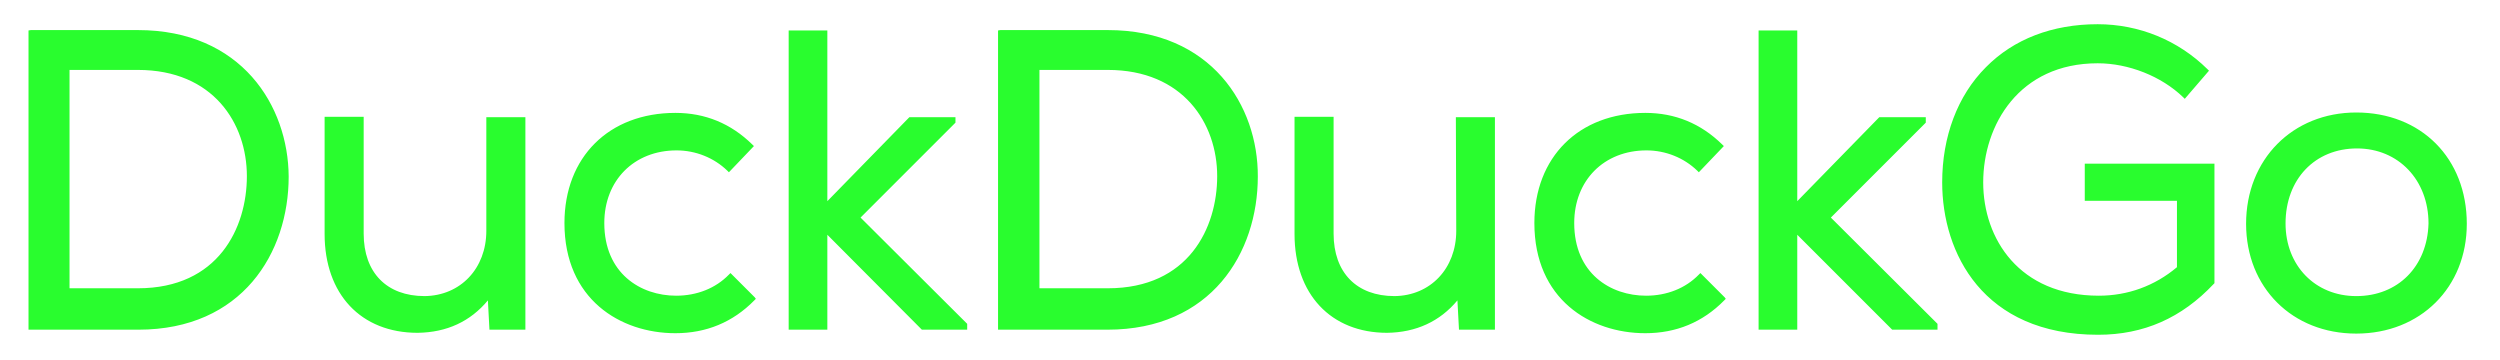
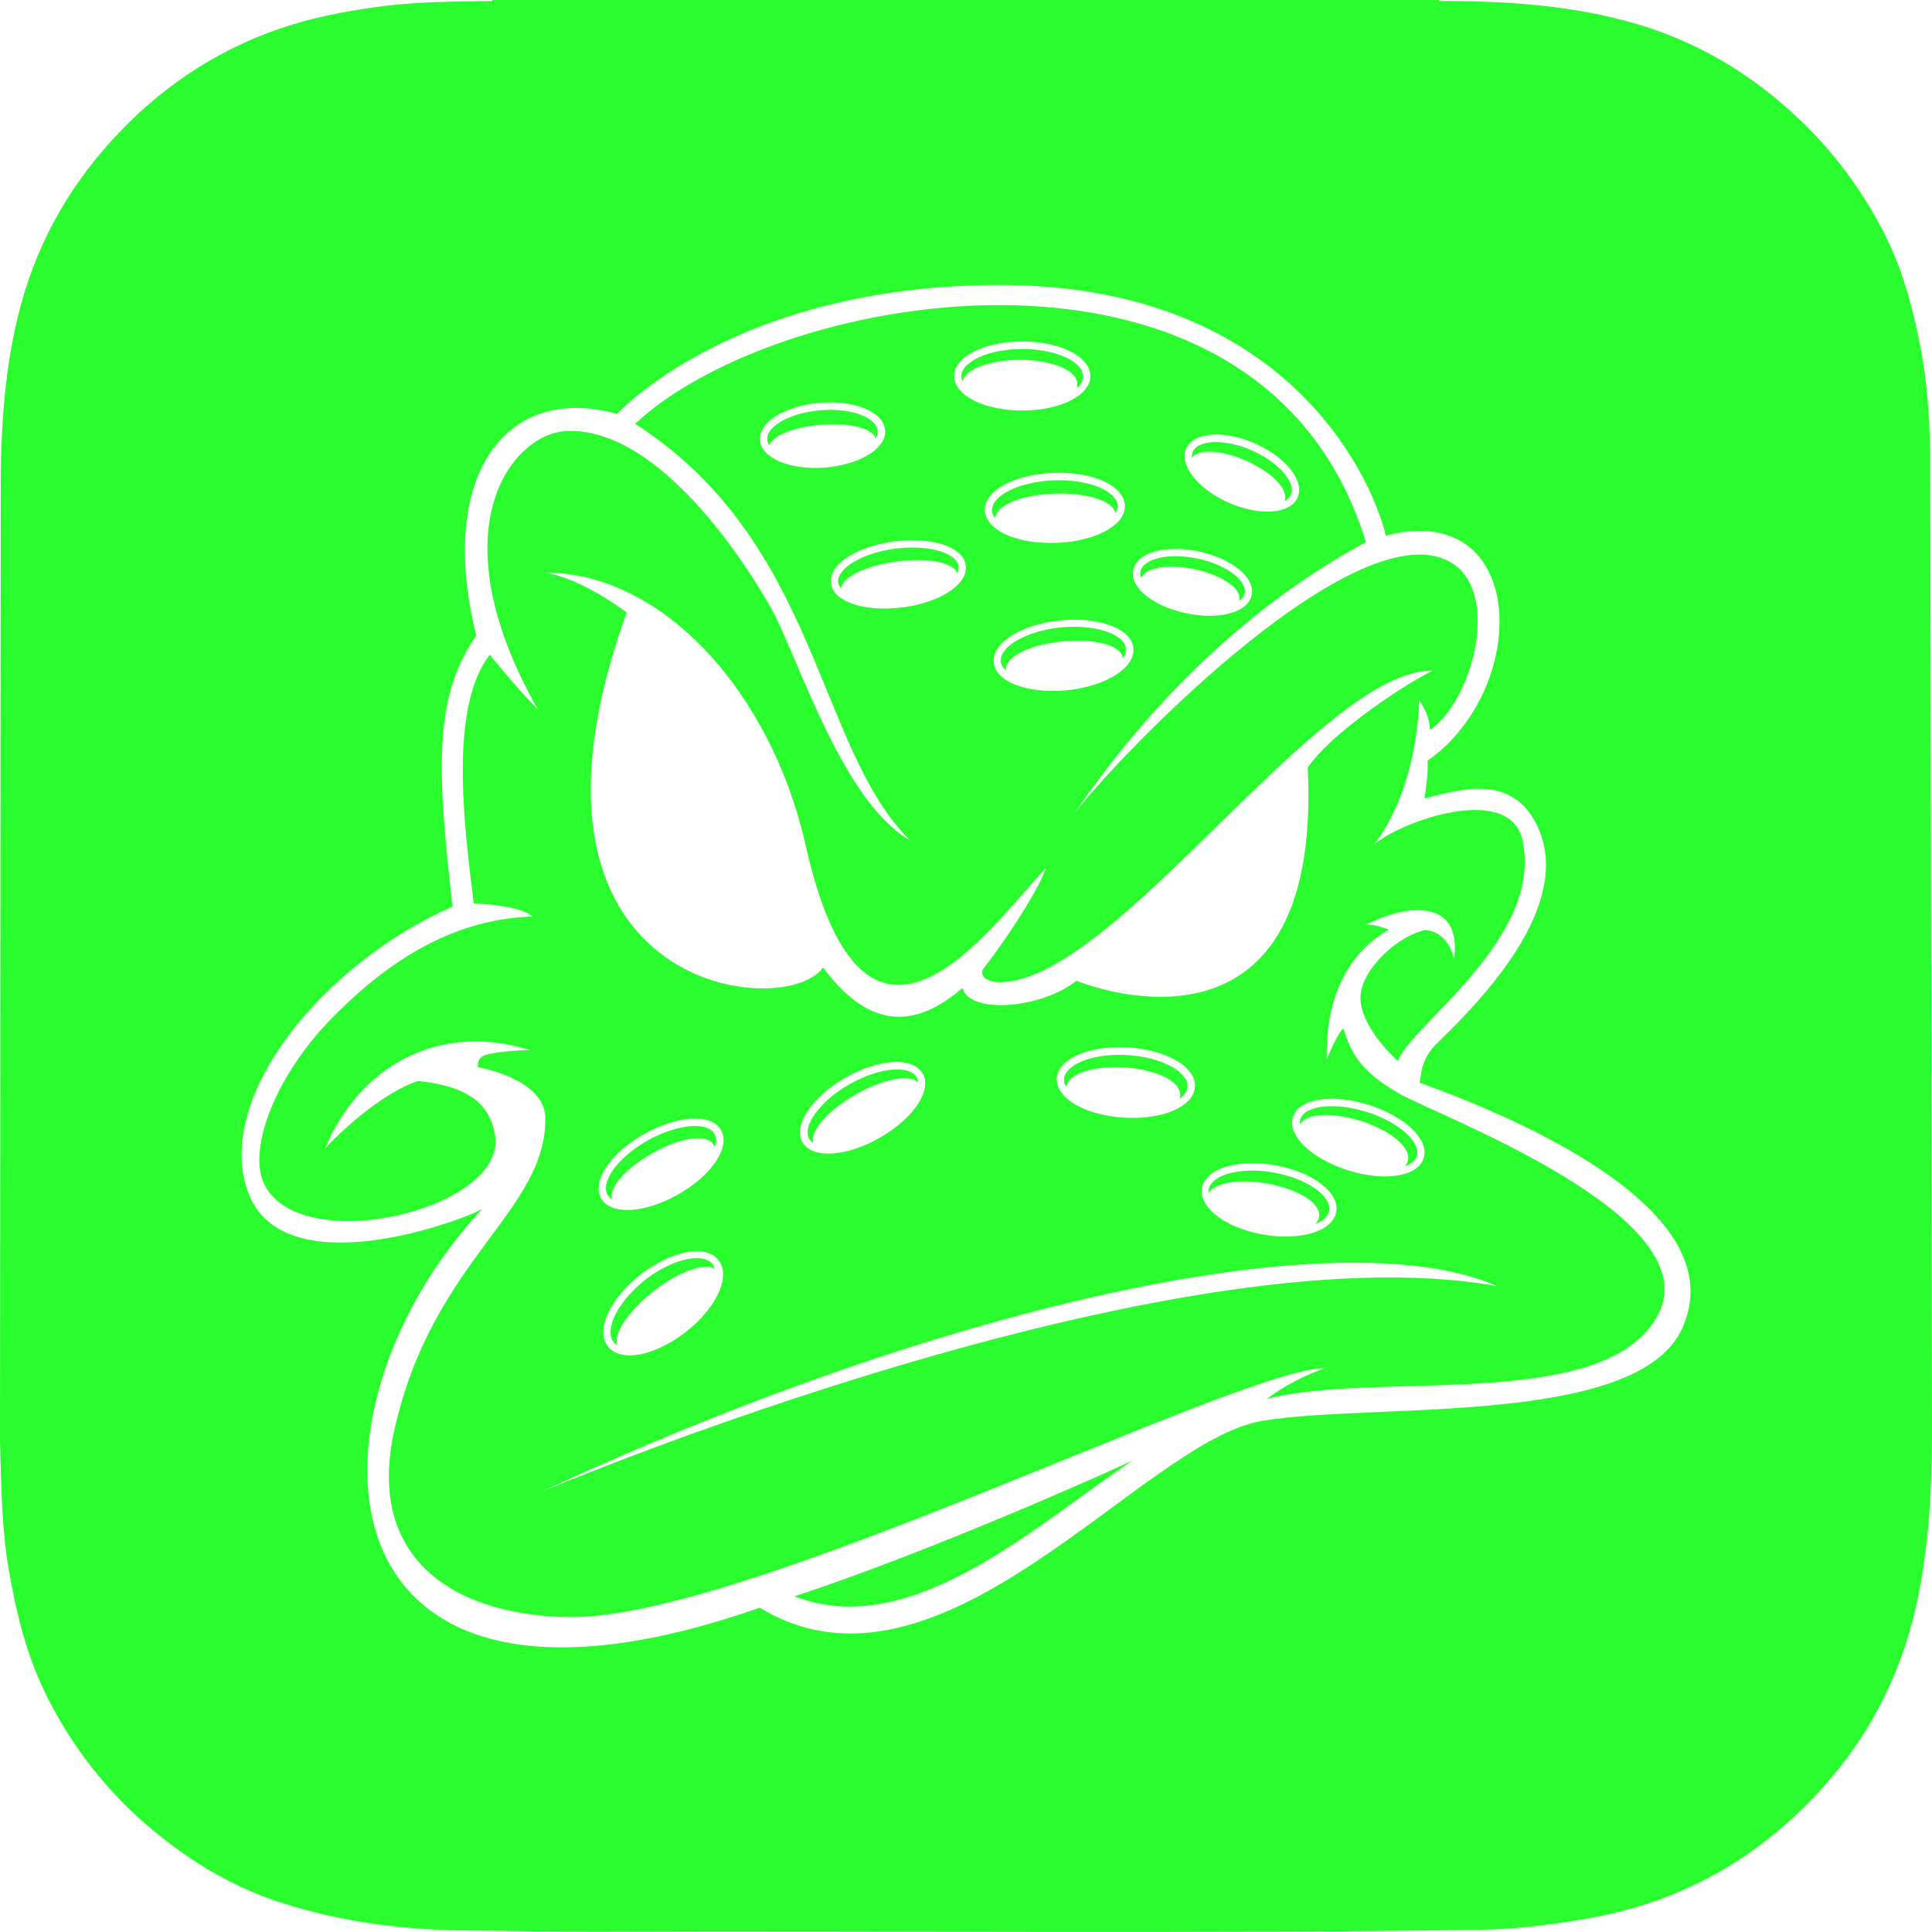
- <svg xmlns="http://www.w3.org/2000/svg" viewBox="0 0 640 92" width="640" height="92">
-   <path fill="#29FD2E" d="M35.3,7.7H7.9L7.3,7.8v76.6h28.1c26.6,0,38.5-19.7,38.5-39.2C73.8,27.1,61.8,7.7,35.3,7.7z M35.3,17.9  c19.3,0,27.9,13.7,27.9,27.2c0,13.2-7.3,28.7-27.9,28.7H17.8V17.9L35.3,17.9z M124.5,59.1c0,9.6-6.6,16.6-15.8,16.7  c-9.7,0-15.6-6-15.6-16V29.9h-10v30c0,15.4,9.3,25.3,23.8,25.3h0c7.5-0.1,13.5-2.9,18-8.3l0.4,7.5h9.2V30h-10L124.5,59.1z   M193.2,76.1l-6.2-6.2l-0.4,0.4c-3.4,3.5-8.2,5.4-13.5,5.4c-9.1,0-18.4-5.7-18.4-18.6c0-10.9,7.6-18.6,18.5-18.6  c4.9,0,9.6,1.9,13,5.2l0.4,0.4l6.4-6.7l-0.4-0.4c-5.5-5.4-12.1-8.1-19.7-8.1c-17,0-28.4,11.3-28.4,28.2c0,19.5,14.3,28.2,28.4,28.2  c7.9,0,14.7-2.8,20.2-8.4l0.4-0.4L193.2,76.1z M232.8,30l-21,21.5V7.8h-9.9v76.6h9.9V60.1L236,84.4h11.6v-1.5l-27.3-27.2l24.3-24.3  V30L232.8,30z M283.6,7.7h-27.5l-0.6,0.1v76.6h28c26.6,0,38.5-19.7,38.5-39.2C322.1,27.1,310.1,7.7,283.6,7.7z M283.6,17.9  c19.3,0,28,13.7,28,27.2c0,13.2-7.3,28.7-28,28.7h-17.5V17.9H283.6z M372.8,59.1c0,9.6-6.6,16.6-15.8,16.7c-9.7,0-15.6-6-15.6-16  V29.9h-10v30c0,15.4,9.3,25.3,23.7,25.3h0c7.4-0.1,13.5-2.9,18-8.3l0.4,7.5h9.2V30h-10L372.8,59.1L372.8,59.1z M441.5,76.1l-6.2-6.2  l-0.4,0.4c-3.4,3.5-8.2,5.4-13.5,5.4c-9.1,0-18.4-5.7-18.4-18.6c0-10.9,7.6-18.6,18.5-18.6c4.9,0,9.6,1.9,13,5.2l0.4,0.4l6.4-6.7  l-0.4-0.4c-5.5-5.4-12.1-8.1-19.7-8.1c-17,0-28.4,11.3-28.4,28.2c0,19.5,14.3,28.2,28.4,28.2c7.9,0,14.7-2.8,20.2-8.4l0.4-0.4  L441.5,76.1z M481.1,30l-21,21.5V7.8h-9.9v76.6h9.9V60.1l24.3,24.3h11.6v-1.5l-27.3-27.2l24.3-24.3V30L481.1,30z M533.8,51.4h23.5  v17c-5.7,4.8-12.6,7.3-20,7.3c-20.4,0-29.6-14.6-29.6-29c0-14.7,9.2-30.5,29.3-30.5c7.9,0,16.3,3.3,21.9,8.7l0.4,0.4l6.2-7.2  l-0.4-0.4c-7.5-7.4-17.5-11.5-28.1-11.5c-11.6,0-21.5,3.8-28.6,11c-7.3,7.3-11.2,17.8-11.2,29.5c0,18,10.4,39,39.9,39  c11.7,0,21.4-4.3,29.6-13l0.2-0.2V41.9h-33.2V51.4z M603.2,28.8c-16.3,0-28.2,12-28.2,28.5c0,16.3,11.8,28.1,28.2,28.1  c16.4,0,28.3-11.8,28.3-28.1C631.5,40.5,619.8,28.8,603.2,28.8L603.2,28.8z M603.2,75.8c-10.5,0-18.1-7.8-18.1-18.6  c0-11.3,7.5-19.2,18.3-19.2c10.6,0,18.3,8.1,18.3,19.2C621.4,68.2,613.9,75.8,603.2,75.8z" />
+ <svg xmlns="http://www.w3.org/2000/svg" version="1.1" x="0px" y="0px" viewBox="0 0 800 800" style="enable-background:new 0 0 800 800;" xml:space="preserve">
+   <style type="text/css">
+ 	.st0{fill:#29FD2E;}
+ </style>
+   <g id="Layer_1">
+     <g>
+       <path class="st0" d="M436.4,198.9c-14.1,0.5-25.8,6.2-25.6,12.4c0,1.2,0.5,2.3,1.3,3.3c0.1-1.2,0.6-2.3,1.6-3.4    c3.5-3.8,12.5-6.4,23-6.8c11.6-0.4,23.9,2.3,25.2,8.1c0.6-1,0.9-2,0.9-3v0c0-1.5-0.8-3-2.3-4.4C456,200.9,446.6,198.5,436.4,198.9    z" />
+       <path class="st0" d="M397,235.1c0-0.2,0-0.4,0-0.5c-0.2-1.4-1-2.6-2.5-3.8c-4.6-3.5-13.9-4.9-23.9-3.6c-9.9,1.3-18.6,5.1-22.1,9.7    c-1.1,1.5-1.6,2.9-1.4,4.3c0.1,0.9,0.5,1.7,1.1,2.4c0.2-0.8,0.5-1.6,1.1-2.4c3-3.9,11.6-7.3,22-8.7c11.3-1.5,23-0.2,25.2,4.9    C396.8,236.6,396.9,235.9,397,235.1z" />
+       <path class="st0" d="M422.3,149c11.6,0,23.8,3.6,23.8,10.2c0,0.5-0.1,1-0.2,1.5c1.7-1.5,2.6-3.2,2.6-4.9    c0-6.1-11.5-11.3-25.2-11.3c-13.7,0-25.2,5.2-25.2,11.3c0,0.7,0.2,1.5,0.5,2.1C400.1,152.1,411.5,149,422.3,149z" />
+       <path class="st0" d="M361.1,174.4c-4.1-3.5-12.5-5.3-21.4-4.5c-12.4,1-22.5,6.6-22,12.2c0.1,0.8,0.4,1.6,0.9,2.3    c1.6-4.6,11.4-7.7,21.3-8.5c9.5-0.8,17.8,0.6,21.2,3.5c0.8,0.6,1.3,1.4,1.5,2.1c0.6-0.9,0.9-2,0.8-3.1    C363.3,176.9,362.5,175.6,361.1,174.4z" />
+       <path class="st0" d="M463.7,264.4c-4.7-3.8-14.3-5.6-24.5-4.6c-14,1.4-25.4,7.9-24.8,14.1c0.1,1.3,0.9,2.6,2.1,3.8    c-0.1-1.4,0.3-2.7,1.4-4c3.2-3.9,11.8-7.1,21.9-8.1l0,0c10.1-1,19.2,0.4,23.1,3.6c1.3,1,2,2.2,2.1,3.5c0.9-1.3,1.3-2.6,1.2-4    C466.1,267.1,465.3,265.7,463.7,264.4z" />
+       <path class="st0" d="M469.2,604.6c-2.9,1.7-83.4,37.9-140.3,56.4C377.3,679.7,428.1,632.1,469.2,604.6z" />
+       <path class="st0" d="M466.9,436.9L466.9,436.9c-10-0.6-19.4,1.5-23.8,5.5c-1.6,1.4-2.4,2.9-2.5,4.4c-0.1,1,0.2,2.1,0.8,3.2    c0.3-1.2,1-2.3,2.1-3.4c3.9-3.4,12.5-5.2,22.1-4.6c9.6,0.6,18,3.5,21.4,7.3c1.1,1.3,1.7,2.7,1.7,4.1l0,0.3c0,0.5-0.1,0.9-0.3,1.4    c2-1.5,3.2-3.2,3.3-5.1c0.1-1.6-0.6-3.1-1.9-4.7C485.9,440.8,476.9,437.5,466.9,436.9z" />
+       <path class="st0" d="M563.3,464.1c9.2,2.9,16.6,7.7,19,12.3c0.6,1.1,0.8,2.1,0.8,3.1c0,1.3-0.5,2.5-1.3,3.4    c2.5-0.9,4.3-2.3,4.9-4.2c0.1-0.5,0.2-1,0.2-1.5c0-1-0.3-2.2-0.9-3.3c-2.7-5.2-10.6-10.5-20.1-13.5h0c-13.1-4.1-25.7-2.7-27.5,3.1    c-0.2,0.7-0.3,1.4-0.2,2.1C541.3,460.4,553.1,460.9,563.3,464.1z" />
+       <path class="st0" d="M496,187.8L496,187.8c4.2-1.7,12.1-0.5,20,3c7.9,3.5,14.1,8.5,15.7,12.7c0.3,0.8,0.5,1.6,0.5,2.3    c0,0.6-0.1,1.2-0.3,1.7c1.2-0.6,2.1-1.5,2.6-2.6c0.3-0.6,0.4-1.3,0.4-2c0-5.1-6.9-12.2-16.5-16.4c-7.8-3.4-16-4.4-20.9-2.5    c-1.8,0.7-3,1.7-3.6,3.1c-0.3,0.8-0.4,1.6-0.4,2.4C494.2,188.7,495,188.1,496,187.8z" />
+       <path class="st0" d="M494.6,235.7L494.6,235.7c9.9,2.1,19.8,7.4,18.6,13.1c0,0,0,0.1-0.1,0.1c1.2-0.9,2-2,2.3-3.2    c0.1-0.3,0.1-0.6,0.1-0.9c0-5.2-8.6-11.2-19.6-13.5c-8.4-1.8-16.6-1.1-20.9,1.7c-1.5,1-2.5,2.2-2.7,3.5c-0.2,0.9-0.1,1.9,0.3,2.8    C474.6,234.4,485.1,233.7,494.6,235.7z" />
+       <path class="st0" d="M527.4,485.5c-9.7-1.7-19.1-0.6-23.9,2.8c-1.7,1.2-2.7,2.6-3,4.2c-0.1,0.5-0.1,0.9,0,1.4    c0.5-0.7,1.1-1.3,1.8-1.8c4.1-2.9,12.9-3.7,22.4-2c11.3,2,22.6,7.5,21.5,13.9v0c-0.2,1.1-0.8,2.1-1.6,2.9c1-0.4,2-0.9,2.8-1.5    c1.7-1.2,2.7-2.6,3-4.1C551.4,495.1,540.9,487.9,527.4,485.5L527.4,485.5z" />
+       <path class="st0" d="M579.5,452.9c-17.3-9.8-20.3-18.1-23.3-27.1c-3,3-6.8,12.8-6.8,12.8c-0.8-35.1,16.8-48.4,25.6-53.7    c-0.4-0.1-5.5-2.3-9.3-2c16.3-8.5,39.9-11.3,36.4,14.3c-2.8-12.3-12.1-12.1-12.1-12.1c-12,3-24.1,15.1-26.3,24.8    c-2.3,9.8,6.8,21.8,15.1,29.4c5.3-14.7,60.6-50.9,51.6-91.5c-5.3-23.7-50.1-7.9-61.4,1.9c18.8-24.8,18.6-59.7,18.6-59.7    c4.8,6.5,4.5,12.5,4.5,12.3c20.2-13.9,32.9-70.5-2.4-72.6c-44-2.6-129.1,86.2-144.9,107.3c37.6-55.3,82-91.8,120.8-112.5    C522.8,84.5,322.7,119.3,263,175.5c76,48.8,74.9,133.6,113.7,172.4c-27.1-15.8-44.4-70.4-56.5-94.5    c-15.1-27.1-50.1-76.7-85.8-74.9h0c-22.2,1.1-54.2,40.3-11.7,115.2c-9-9-19.9-22.6-19.9-22.6c-16.7,21.7-10.9,69.1-6.6,103    c0,0,18.8,0.5,24.3,5.4c-35.4,1.1-62.5,21.2-82.8,41.8c-23.8,24.1-35.4,54.9-28.2,69.2c15.1,30.3,99,10.5,95.6-19.6    c-1.9-13.9-11.3-21.1-32-23.3c-9.4,3-24.1,12.8-38.4,27.8c13.5-32.7,45.9-52.7,84.7-40.6c-7,0.1-17.1,1.1-19.6,2.6    c-2.5,1.5-1.9,4.6-1.9,4.5c15.1,3,27.6,10.2,27.9,20.7c0.7,39.1-46.7,58.7-62.5,129.5c-12.4,55.6,27.9,77.5,73.8,77.5    c73,0,276.3-103.1,311.6-103.1c-15.1,5.3-24.1,12.8-24.1,12.8c45.2-12,140,6,161.8-34.6C708.3,504,596.8,462.6,579.5,452.9z     M566.7,457.5c10.4,3.3,18.8,9,21.9,15c1.3,2.5,1.6,4.9,0.9,7.1c-2.4,7.6-16.2,9.8-31.3,5c-10.4-3.3-18.8-9-21.9-15    c-1.3-2.5-1.6-4.9-0.9-7.1C537.8,454.9,551.6,452.7,566.7,457.5z M553.3,501.8c-0.4,2.3-1.9,4.4-4.2,6.1    c-5.6,3.9-15.6,5.1-26.1,3.3c-10.6-1.9-19.6-6.5-23.4-12.1c-1.7-2.4-2.3-4.8-1.9-7.2c0.4-2.3,1.9-4.4,4.2-6.1v0    c5.6-3.9,15.6-5.1,26.1-3.3C543.6,485.3,554.7,493.8,553.3,501.8z M491.1,185.8c0.9-2.1,2.7-3.7,5.3-4.7h0    c5.7-2.2,14.6-1.3,23.2,2.5c12.9,5.7,20.7,15.5,17.7,22.4c-3,6.9-15.5,7.8-28.4,2.2c-8.6-3.8-15.3-9.6-17.5-15.3    C490.3,190.3,490.2,187.9,491.1,185.8z M469.3,235.9c0.5-2.1,1.9-4,4-5.4h0c5.1-3.3,14-4.1,23.2-2.1c13.7,2.9,23.3,10.8,21.8,18    c-1.5,7.2-13.5,10.5-27.3,7.5c-9.3-2-17-6.3-20.3-11.4C469.3,240.3,468.8,238,469.3,235.9z M469.3,268.4    c0.8,8.1-11.2,15.7-27.4,17.4c-11.1,1.1-21.3-0.9-26.7-5.2c-2.2-1.8-3.5-4-3.7-6.3c-0.8-8.1,11.2-15.7,27.4-17.4v0    c11.1-1.1,21.3,0.9,26.7,5.2C467.8,263.9,469.1,266.1,469.3,268.4z M465.8,209.3C465.8,209.3,465.8,209.3,465.8,209.3L465.8,209.3    C465.8,209.3,465.8,209.3,465.8,209.3c0.1,2.3-0.9,4.6-2.8,6.7c-4.7,5-14.5,8.4-25.7,8.8c-16.3,0.6-29.2-5.3-29.5-13.5    c-0.3-8.1,12.2-14.9,28.5-15.5h0c11.1-0.4,21.2,2.3,26.2,7C464.5,204.8,465.7,207,465.8,209.3z M423.3,141.4    c15.8,0,28.2,6.3,28.2,14.3c0,8-12.4,14.3-28.2,14.3c-15.8,0-28.2-6.3-28.2-14.3S407.5,141.4,423.3,141.4z M314.7,182.3    c-0.6-7.5,10.3-14.3,24.8-15.5v0c9.8-0.8,18.8,1.2,23.6,5.3c2,1.7,3.2,3.8,3.4,6c0.2,2.2-0.6,4.4-2.4,6.5c-4,4.7-12.6,8.2-22.4,9    C327.1,194.7,315.3,189.8,314.7,182.3z M373.8,251.5c-10.8,1.4-20.8-0.2-26.1-4.2c-2.1-1.6-3.4-3.6-3.6-5.8    c-0.3-2.2,0.4-4.4,2-6.5c4-5.2,13.3-9.4,24.1-10.8c10.8-1.4,20.8,0.2,26.1,4.2c2.1,1.6,3.4,3.6,3.6,5.8    C400.9,241.9,389.4,249.5,373.8,251.5z M225.7,237.1c49.2,0,93.8,50.2,107.9,112.9v0c24.6,109.4,75.8,34.6,99.4,9.5    c-3.5,11-21.6,36.6-25.3,40.9c-2.8,3.2,0.4,6.6,7.3,6.3c48.2-2.1,132-129.5,178.2-129c-12.1,6-41.7,25.6-51.7,40.1    c6.5,131-95.8,88.3-95.8,88.3c-13.5,11-43.7,14.5-47.2,3c-23.6,20.6-42.2,12.4-57.7-8.5c-15.6,22.6-138,10-81.3-147    C259.4,253.6,241.3,239.6,225.7,237.1z M494.8,450.1c-0.5,8.1-13.5,13.7-29.5,12.7c-10.9-0.7-20.5-4.3-25-9.4    c-1.9-2.2-2.8-4.5-2.7-6.9c0.1-2.3,1.4-4.6,3.5-6.5h0c5.1-4.5,15.1-6.9,26-6.3c10.9,0.7,20.5,4.3,25,9.4    C494.1,445.4,495,447.8,494.8,450.1z M383.1,448.6c0,1-0.1,2-0.4,3c-1.8,6.6-8.8,14-18.4,19.5c-13.9,8-28,8.8-32,1.9    c-4-7,3.8-18.7,17.7-26.7c9.6-5.5,19.6-7.8,26.1-6c2.7,0.7,4.7,2.2,5.9,4.1C382.8,445.7,383.1,447.1,383.1,448.6z M290.6,518.2    c3,0.4,5.4,1.6,6.9,3.6c1.3,1.6,1.9,3.6,1.9,5.9c0,7-5.8,16.3-15.5,23.9c-8.7,6.7-18.4,10.4-25.3,9.5c-3-0.4-5.4-1.6-6.9-3.6    c-1.5-2-2.1-4.6-1.8-7.6c0.9-6.9,6.8-15.4,15.4-22.2l0,0C274,521,283.7,517.4,290.6,518.2z M280.8,494.6c-9.5,5.4-19.5,7.6-26,5.8    c-2.7-0.7-4.8-2.2-5.9-4.2c-1.1-2-1.3-4.5-0.6-7.2c1.8-6.5,8.8-14,18.4-19.4c13.9-7.9,28-8.6,31.9-1.6h0    C302.5,475.1,294.7,486.7,280.8,494.6z M224.2,617.7c161.8-75.3,329-114.4,395.9-85.1C483.9,507.8,224.2,617.7,224.2,617.7z" />
+       <path class="st0" d="M375.5,443.3c-5.7-1.5-15.1,0.7-23.8,5.7c-12.1,6.9-19.7,17.3-16.6,22.6c0.4,0.7,0.9,1.2,1.6,1.7    c-1.3-5.8,7.6-14.4,17.5-20l0,0c9.2-5.3,18.4-7.8,23.5-6.4c1,0.3,1.9,0.7,2.5,1.3c-0.1-0.7-0.3-1.4-0.6-2.1    C378.7,444.7,377.4,443.8,375.5,443.3z" />
+       <path class="st0" d="M252.9,550.3c-0.3,2.2,0.1,4,1.1,5.3c0.4,0.6,1,1,1.6,1.4c-0.2-0.8-0.3-1.7-0.2-2.6h0    c0.7-5.3,6.7-13,15.3-19.8c8.6-6.7,17.6-10.6,22.9-10c1,0.1,1.7,0.4,2.4,0.8c-0.2-0.7-0.5-1.3-0.9-1.9c-1-1.3-2.7-2.2-4.9-2.4    c-6.1-0.8-15.1,2.7-23.1,8.9C259.2,536.3,253.6,544.2,252.9,550.3z" />
+       <path class="st0" d="M268.1,472.3c-8.7,4.9-15.4,11.8-16.9,17.5c-0.5,2-0.4,3.6,0.3,4.9c0.5,0.8,1.1,1.4,1.9,1.9    c-0.2-1-0.2-2,0.1-3c1.3-4.8,7.8-11.1,16.5-16c8.7-4.9,17.4-7.3,22.2-5.9c1.6,0.5,2.8,1.3,3.4,2.5v0c0.1,0.3,0.3,0.6,0.4,0.9    c0.3-1,0.6-2,0.6-2.8c0-0.9-0.2-1.9-0.7-2.7C292.9,464.2,280.2,465.5,268.1,472.3z" />
+       <path class="st0" d="M799.2,187.2c-0.2-14.4-1.2-28.8-3.9-43c-3.3-17.3-7.9-34.2-16.2-49.8C770.3,77.9,759.3,63,745.7,50    C725,30.1,701,16,673,8.6c-25.2-6.7-50.9-8.2-76.9-8.2c-0.1-0.1-0.1-0.3-0.1-0.4H203.8c0,0.1,0,0.3,0,0.4    c-14.7,0.3-29.4,0.2-44.1,2c-16,2-31.9,5-47.1,10.6c-23.9,8.8-44.7,22.6-62.4,41C30.1,74.7,16,98.8,8.5,126.8    c-6.7,25-8.2,50.5-8.2,76.2L0,596.5v0c0.5,17.8,0.6,35.6,3.6,53.3c3.2,18.7,7.7,36.9,16.4,53.8c11.7,22.9,27.7,42.3,48.1,58.1    c14.6,11.4,30.5,20.4,48.1,26.1c25.7,8.3,52.2,11.5,79.1,11.6c16.8,0.1,33.6,0.5,50.4,0.5c122-0.5,243.9,0.9,365.9-0.8    c16.2-0.2,32.1-2.2,48-5.1c30.4-5.6,57.3-18.6,80.4-39.1c26.8-23.9,44.9-53.2,53.1-88.5c5.3-23.1,6.7-46.5,6.9-70v-4.7    C800,590,799.3,192.5,799.2,187.2z M696.5,550.2c-18.9,41-129.2,30.4-174.1,38.2c-49.7,8.5-133,122.9-207.8,77.3    c-187.4,65.7-193.5-81.1-114.9-165.1c-9.7,5.4-82.7,32.1-97-7c-14.3-39.1,31.2-94.8,84.7-118.2c-6.8-58.7-7.5-87.3,9.8-112.2    c-16.6-67,12.8-104.6,58.3-91.8c0,0,48.2-53.1,157.7-53.4c116.3-0.4,153.8,76,160.7,103.9c-0.3,0,26.3-9,40,10.5    c15.1,21.5,5.1,63.2-22.8,82.6c0.5,5.5-1.3,15.6-1.3,15.6c14.4-3.5,35.5-10.4,46.2,10.3c15.8,30.5-16.9,68.1-40.6,90.7    c-7.5,7.2-6.8,13.9-7.6,16.7C623.7,461.3,719.5,500,696.5,550.2z" />
+     </g>
+   </g>
+   <g id="Layer_2">
+ </g>
</svg>
